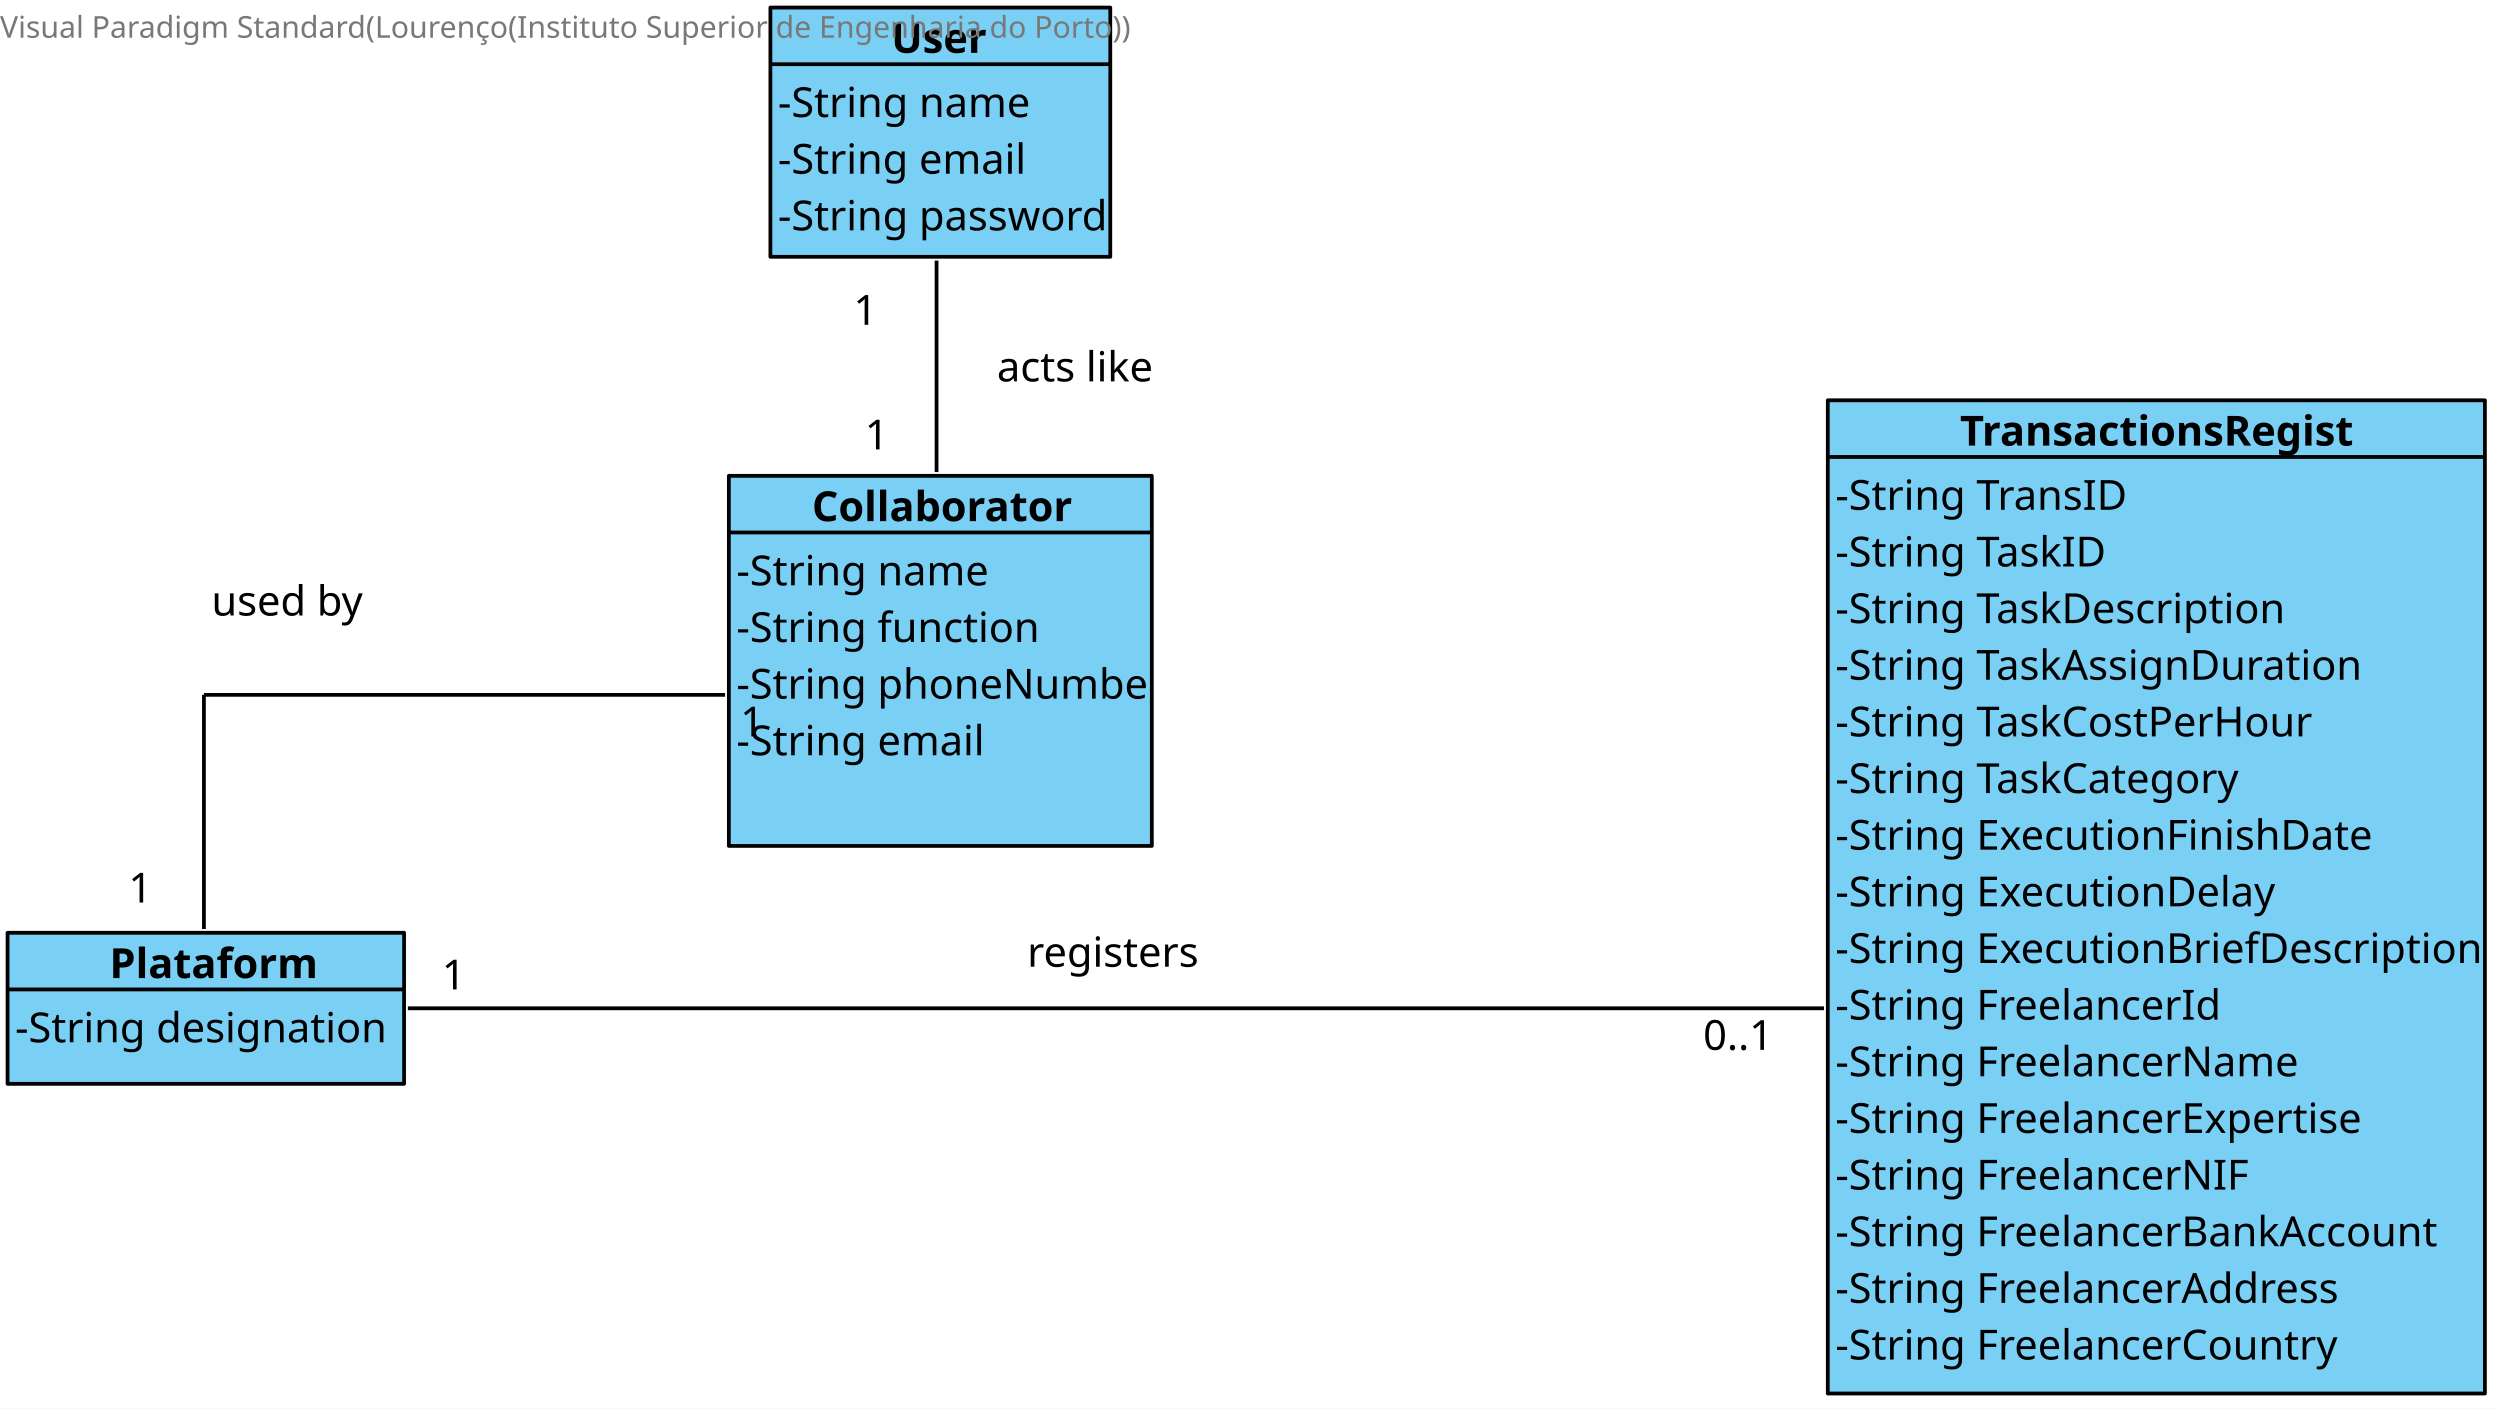
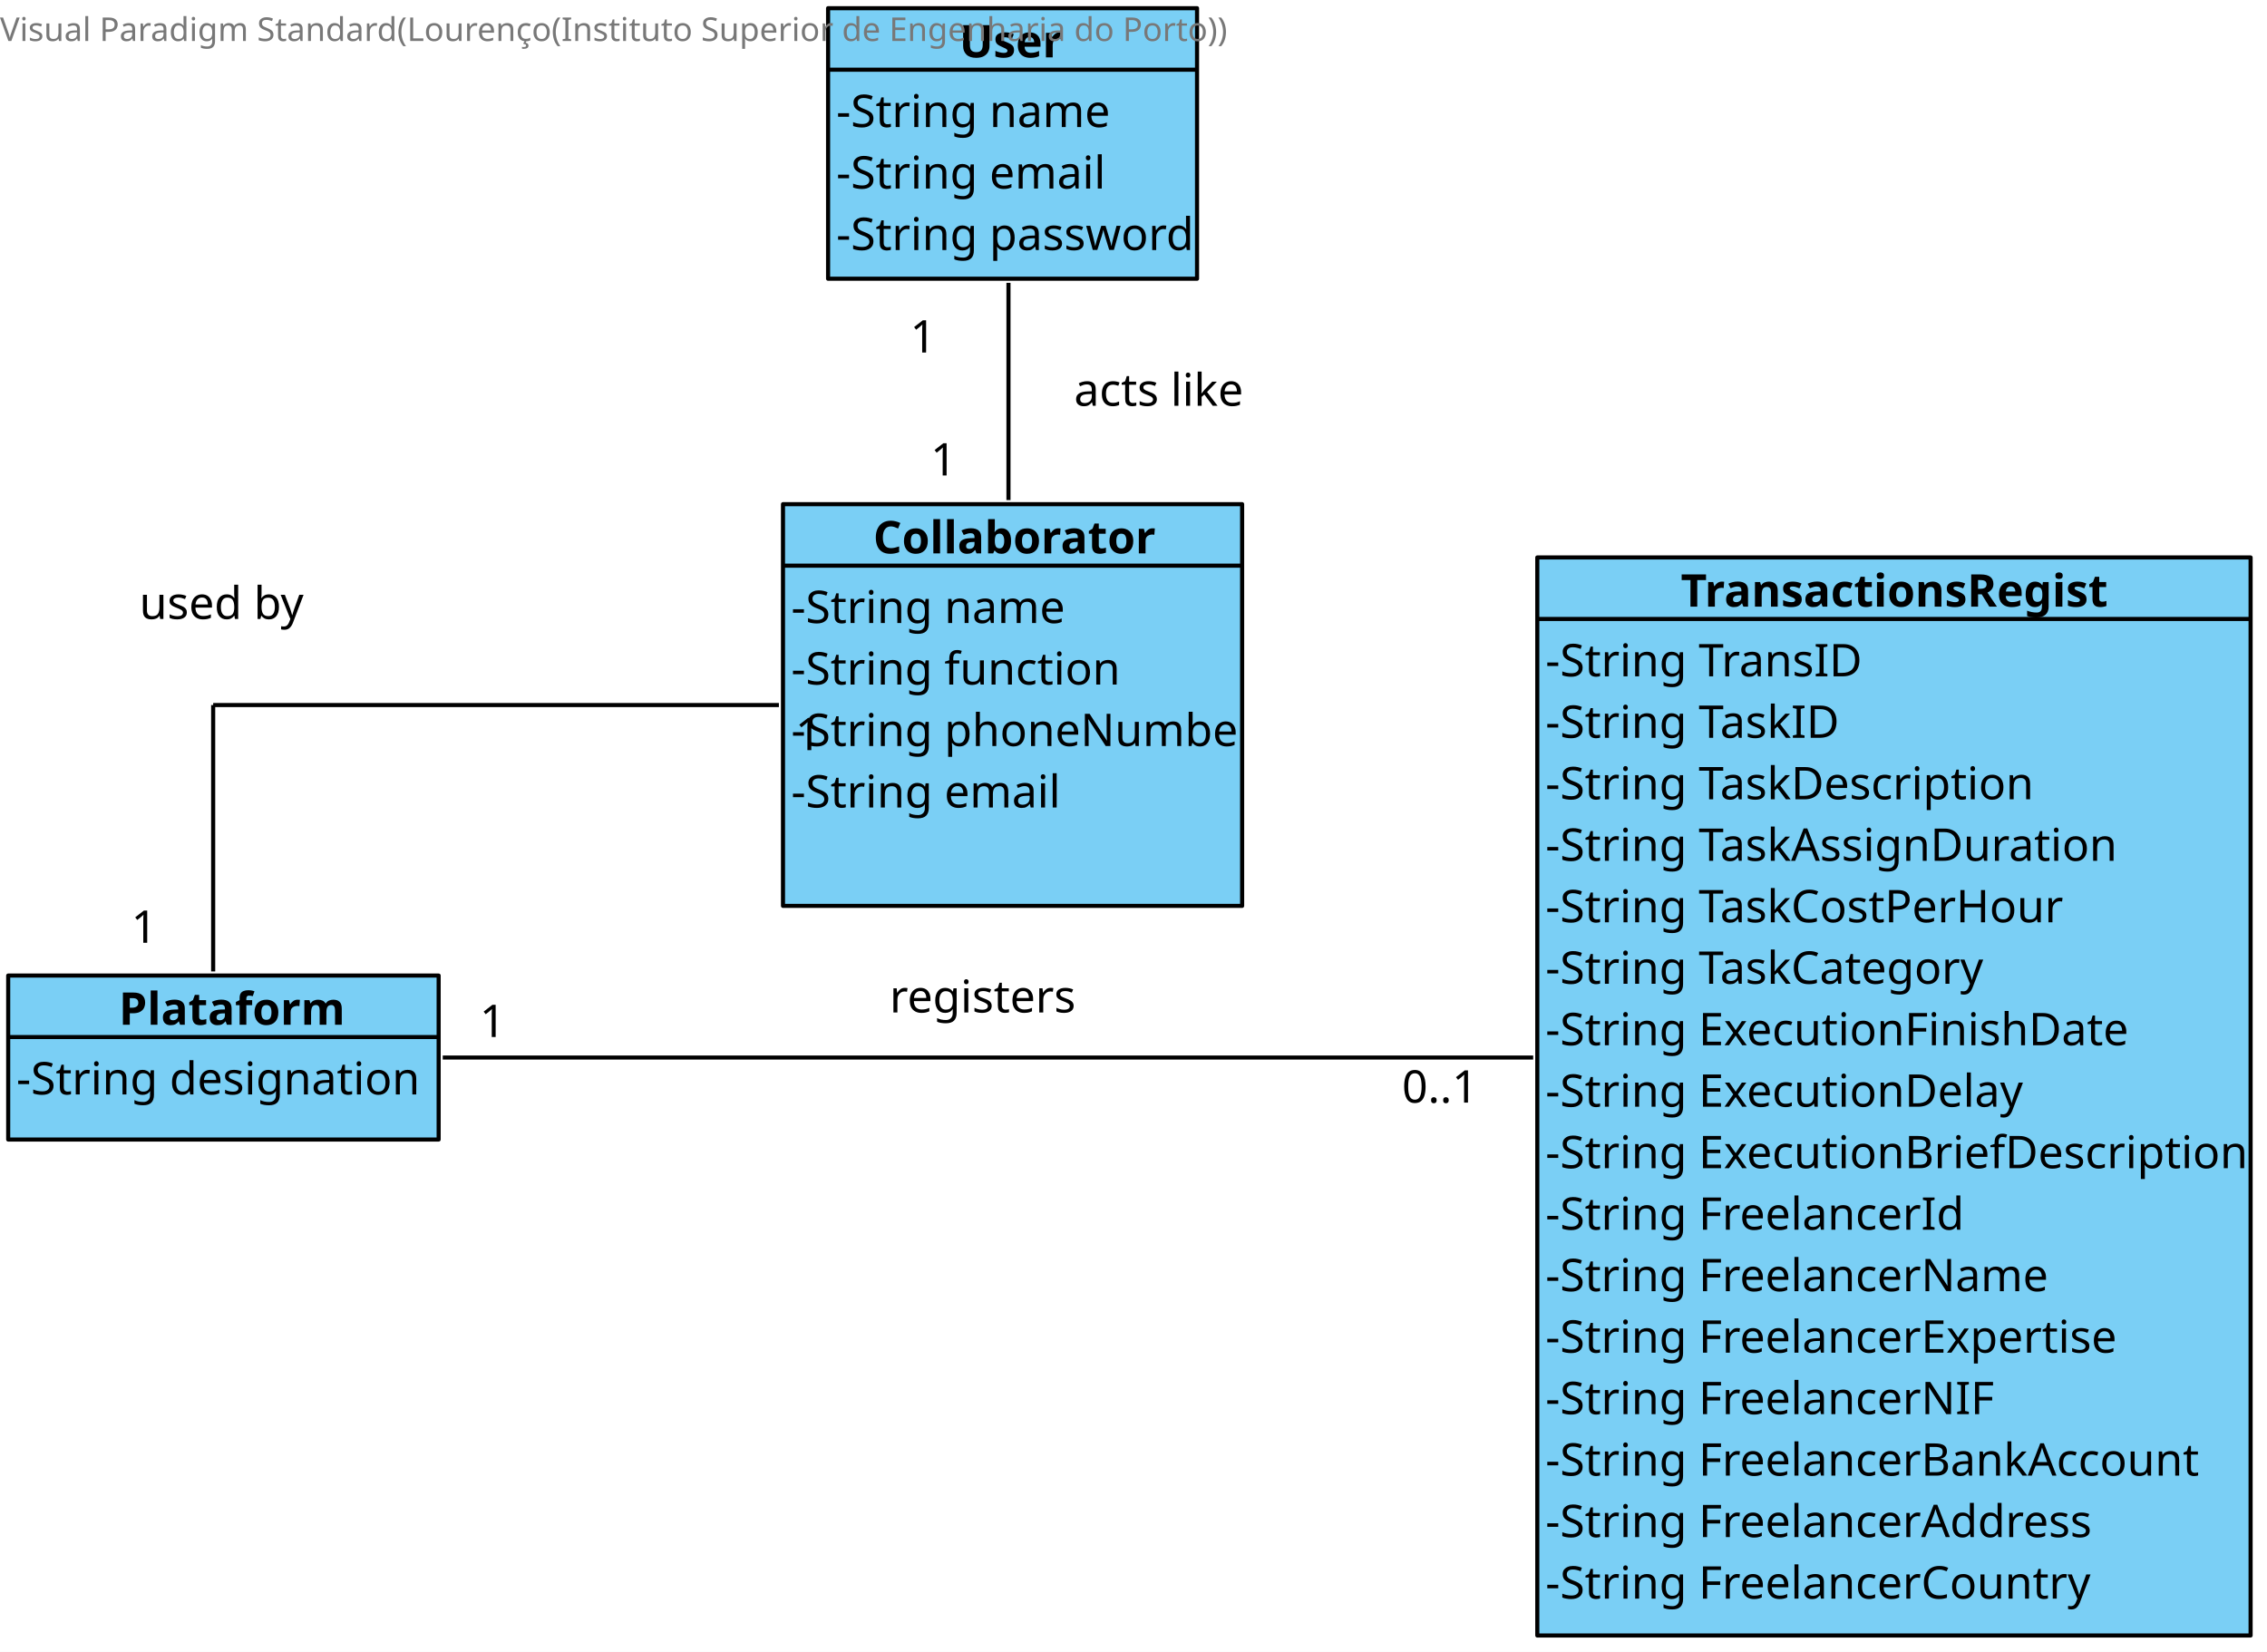
- <svg xmlns="http://www.w3.org/2000/svg" fill-opacity="0" color-rendering="auto" color-interpolation="auto" text-rendering="auto" stroke="rgb(0,0,0)" stroke-linecap="square" width="662" stroke-miterlimit="10" shape-rendering="auto" stroke-opacity="0" fill="rgb(0,0,0)" stroke-dasharray="none" font-weight="normal" stroke-width="1" height="373" font-family="'Dialog'" font-style="normal" stroke-linejoin="miter" font-size="12px" stroke-dashoffset="0" image-rendering="auto">
+ <svg xmlns="http://www.w3.org/2000/svg" fill-opacity="0" color-rendering="auto" color-interpolation="auto" text-rendering="auto" stroke="rgb(0,0,0)" stroke-linecap="square" width="553" stroke-miterlimit="10" shape-rendering="auto" stroke-opacity="0" fill="rgb(0,0,0)" stroke-dasharray="none" font-weight="normal" stroke-width="1" height="403" font-family="'Dialog'" font-style="normal" stroke-linejoin="miter" font-size="12px" stroke-dashoffset="0" image-rendering="auto">
  <defs id="genericDefs" />
  <g>
    <defs id="defs1">
      <clipPath clipPathUnits="userSpaceOnUse" id="clipPath1">
        <path d="M-7 -7 L101 -7 L101 77 L-7 77 L-7 -7 Z" />
      </clipPath>
      <clipPath clipPathUnits="userSpaceOnUse" id="clipPath2">
        <path d="M0 0 L0 51 L90 51 L90 0 Z" />
      </clipPath>
      <clipPath clipPathUnits="userSpaceOnUse" id="clipPath3">
        <path d="M0 0 L0 15 L90 15 L90 0 Z" />
      </clipPath>
      <clipPath clipPathUnits="userSpaceOnUse" id="clipPath4">
        <path d="M-7 -7 L116 -7 L116 51 L-7 51 L-7 -7 Z" />
      </clipPath>
      <clipPath clipPathUnits="userSpaceOnUse" id="clipPath5">
        <path d="M0 0 L0 25 L105 25 L105 0 Z" />
      </clipPath>
      <clipPath clipPathUnits="userSpaceOnUse" id="clipPath6">
        <path d="M0 0 L0 15 L105 15 L105 0 Z" />
      </clipPath>
      <clipPath clipPathUnits="userSpaceOnUse" id="clipPath7">
        <path d="M-7 -7 L185 -7 L185 274 L-7 274 L-7 -7 Z" />
      </clipPath>
      <clipPath clipPathUnits="userSpaceOnUse" id="clipPath8">
        <path d="M0 0 L0 248 L174 248 L174 0 Z" />
      </clipPath>
      <clipPath clipPathUnits="userSpaceOnUse" id="clipPath9">
        <path d="M0 0 L0 15 L174 15 L174 0 Z" />
      </clipPath>
      <clipPath clipPathUnits="userSpaceOnUse" id="clipPath10">
        <path d="M-7 -7 L123 -7 L123 109 L-7 109 L-7 -7 Z" />
      </clipPath>
      <clipPath clipPathUnits="userSpaceOnUse" id="clipPath11">
        <path d="M0 0 L0 83 L112 83 L112 0 Z" />
      </clipPath>
      <clipPath clipPathUnits="userSpaceOnUse" id="clipPath12">
        <path d="M0 0 L0 15 L112 15 L112 0 Z" />
      </clipPath>
      <clipPath clipPathUnits="userSpaceOnUse" id="clipPath13">
        <path d="M-7 -7 L38 -7 L38 26 L-7 26 L-7 -7 Z" />
      </clipPath>
      <clipPath clipPathUnits="userSpaceOnUse" id="clipPath14">
        <path d="M0 0 L0 15 L27 15 L27 0 Z" />
      </clipPath>
      <clipPath clipPathUnits="userSpaceOnUse" id="clipPath15">
        <path d="M-7 -7 L50 -7 L50 26 L-7 26 L-7 -7 Z" />
      </clipPath>
      <clipPath clipPathUnits="userSpaceOnUse" id="clipPath16">
        <path d="M0 0 L0 15 L39 15 L39 0 Z" />
      </clipPath>
      <clipPath clipPathUnits="userSpaceOnUse" id="clipPath17">
-         <path d="M0 0 L104 0 L104 160 L0 160 L0 0 Z" />
+         <path d="M0 0 L104 0 L104 157 L0 157 L0 0 Z" />
      </clipPath>
      <clipPath clipPathUnits="userSpaceOnUse" id="clipPath18">
-         <path d="M0 0 L0 160 L104 160 L104 85 L56 85 L56 70 L104 70 L104 0 Z" />
+         <path d="M0 0 L0 157 L104 157 L104 83 L56 83 L56 68 L104 68 L104 0 Z" />
      </clipPath>
      <clipPath clipPathUnits="userSpaceOnUse" id="clipPath19">
-         <path d="M0 0 L242 0 L242 166 L0 166 L0 0 Z" />
+         <path d="M0 0 L242 0 L242 169 L0 169 L0 0 Z" />
      </clipPath>
      <clipPath clipPathUnits="userSpaceOnUse" id="clipPath20">
-         <path d="M101 17 L101 32 L42 32 L42 17 ZM0 0 L0 166 L242 166 L242 0 Z" />
+         <path d="M81 17 L81 32 L22 32 L22 17 ZM0 0 L0 169 L242 169 L242 128 L206 128 L206 113 L242 113 L242 0 Z" />
      </clipPath>
      <clipPath clipPathUnits="userSpaceOnUse" id="clipPath21">
-         <path d="M0 0 L479 0 L479 104 L0 104 L0 0 Z" />
+         <path d="M0 0 L370 0 L370 104 L0 104 L0 0 Z" />
      </clipPath>
      <clipPath clipPathUnits="userSpaceOnUse" id="clipPath22">
-         <path d="M268 27 L268 42 L205 42 L205 27 ZM0 0 L0 104 L479 104 L479 0 Z" />
+         <path d="M213 27 L213 42 L150 42 L150 27 ZM0 0 L0 104 L370 104 L370 0 Z" />
      </clipPath>
      <clipPath clipPathUnits="userSpaceOnUse" id="clipPath23">
        <path d="M-63 -15 L126 -15 L126 30 L-63 30 L-63 -15 Z" />
      </clipPath>
      <clipPath clipPathUnits="userSpaceOnUse" id="clipPath24">
        <path d="M-59 -15 L118 -15 L118 30 L-59 30 L-59 -15 Z" />
      </clipPath>
      <clipPath clipPathUnits="userSpaceOnUse" id="clipPath25">
        <path d="M-60 -15 L120 -15 L120 30 L-60 30 L-60 -15 Z" />
      </clipPath>
    </defs>
    <g fill="white" text-rendering="geometricPrecision" fill-opacity="1" stroke-opacity="1" stroke="white">
-       <rect x="0" width="662" height="373" y="0" stroke="none" />
-     </g>
-     <g font-size="11px" transform="translate(204,2)" fill-opacity="1" fill="rgb(122,207,245)" text-rendering="geometricPrecision" image-rendering="optimizeQuality" font-family="sans-serif" stroke="rgb(122,207,245)" font-weight="bold" stroke-opacity="1">
+       <rect x="0" width="553" height="403" y="0" stroke="none" />
+     </g>
+     <g font-size="11px" transform="translate(202,2)" fill-opacity="1" fill="rgb(122,207,245)" text-rendering="geometricPrecision" image-rendering="optimizeQuality" font-family="sans-serif" stroke="rgb(122,207,245)" font-weight="bold" stroke-opacity="1">
      <rect x="0" width="90" height="66" y="0" clip-path="url(#clipPath1)" stroke="none" />
    </g>
-     <g fill-opacity="1" text-rendering="geometricPrecision" stroke="black" stroke-linecap="butt" transform="translate(204,2)" stroke-miterlimit="0" stroke-opacity="1" fill="black" font-weight="bold" font-family="sans-serif" stroke-linejoin="round" font-size="11px" image-rendering="optimizeQuality">
+     <g fill-opacity="1" text-rendering="geometricPrecision" stroke="black" stroke-linecap="butt" transform="translate(202,2)" stroke-miterlimit="0" stroke-opacity="1" fill="black" font-weight="bold" font-family="sans-serif" stroke-linejoin="round" font-size="11px" image-rendering="optimizeQuality">
      <rect fill="none" x="0" width="90" height="66" y="0" clip-path="url(#clipPath1)" />
      <line y2="15" fill="none" x1="0" clip-path="url(#clipPath1)" x2="90" y1="15" />
    </g>
-     <g font-size="11px" transform="matrix(1,0,0,1,204,17)" fill-opacity="1" fill="black" text-rendering="geometricPrecision" image-rendering="optimizeQuality" font-family="sans-serif" stroke="black" stroke-opacity="1">
+     <g font-size="11px" transform="matrix(1,0,0,1,202,17)" fill-opacity="1" fill="black" text-rendering="geometricPrecision" image-rendering="optimizeQuality" font-family="sans-serif" stroke="black" stroke-opacity="1">
      <text x="2" xml:space="preserve" y="14" clip-path="url(#clipPath2)" stroke="none">-String name</text>
    </g>
-     <g font-size="11px" transform="matrix(1,0,0,1,204,17)" fill-opacity="1" fill="black" text-rendering="geometricPrecision" image-rendering="optimizeQuality" font-family="sans-serif" stroke="black" stroke-opacity="1">
+     <g font-size="11px" transform="matrix(1,0,0,1,202,17)" fill-opacity="1" fill="black" text-rendering="geometricPrecision" image-rendering="optimizeQuality" font-family="sans-serif" stroke="black" stroke-opacity="1">
      <text x="2" xml:space="preserve" y="29" clip-path="url(#clipPath2)" stroke="none">-String email</text>
    </g>
-     <g font-size="11px" transform="matrix(1,0,0,1,204,17)" fill-opacity="1" fill="black" text-rendering="geometricPrecision" image-rendering="optimizeQuality" font-family="sans-serif" stroke="black" stroke-opacity="1">
+     <g font-size="11px" transform="matrix(1,0,0,1,202,17)" fill-opacity="1" fill="black" text-rendering="geometricPrecision" image-rendering="optimizeQuality" font-family="sans-serif" stroke="black" stroke-opacity="1">
      <text x="2" xml:space="preserve" y="44" clip-path="url(#clipPath2)" stroke="none">-String password</text>
    </g>
-     <g font-size="11px" transform="translate(204,2)" fill-opacity="1" fill="black" text-rendering="geometricPrecision" image-rendering="optimizeQuality" font-family="sans-serif" stroke="black" font-weight="bold" stroke-opacity="1">
+     <g font-size="11px" transform="translate(202,2)" fill-opacity="1" fill="black" text-rendering="geometricPrecision" image-rendering="optimizeQuality" font-family="sans-serif" stroke="black" font-weight="bold" stroke-opacity="1">
      <text x="32" xml:space="preserve" y="12" clip-path="url(#clipPath3)" stroke="none">User</text>
    </g>
-     <g font-size="11px" transform="translate(2,247)" fill-opacity="1" fill="rgb(122,207,245)" text-rendering="geometricPrecision" image-rendering="optimizeQuality" font-family="sans-serif" stroke="rgb(122,207,245)" font-weight="bold" stroke-opacity="1">
+     <g font-size="11px" transform="translate(2,238)" fill-opacity="1" fill="rgb(122,207,245)" text-rendering="geometricPrecision" image-rendering="optimizeQuality" font-family="sans-serif" stroke="rgb(122,207,245)" font-weight="bold" stroke-opacity="1">
      <rect x="0" width="105" height="40" y="0" clip-path="url(#clipPath4)" stroke="none" />
    </g>
-     <g fill-opacity="1" text-rendering="geometricPrecision" stroke="black" stroke-linecap="butt" transform="translate(2,247)" stroke-miterlimit="0" stroke-opacity="1" fill="black" font-weight="bold" font-family="sans-serif" stroke-linejoin="round" font-size="11px" image-rendering="optimizeQuality">
+     <g fill-opacity="1" text-rendering="geometricPrecision" stroke="black" stroke-linecap="butt" transform="translate(2,238)" stroke-miterlimit="0" stroke-opacity="1" fill="black" font-weight="bold" font-family="sans-serif" stroke-linejoin="round" font-size="11px" image-rendering="optimizeQuality">
      <rect fill="none" x="0" width="105" height="40" y="0" clip-path="url(#clipPath4)" />
      <line y2="15" fill="none" x1="0" clip-path="url(#clipPath4)" x2="105" y1="15" />
    </g>
-     <g font-size="11px" transform="matrix(1,0,0,1,2,262)" fill-opacity="1" fill="black" text-rendering="geometricPrecision" image-rendering="optimizeQuality" font-family="sans-serif" stroke="black" stroke-opacity="1">
+     <g font-size="11px" transform="matrix(1,0,0,1,2,253)" fill-opacity="1" fill="black" text-rendering="geometricPrecision" image-rendering="optimizeQuality" font-family="sans-serif" stroke="black" stroke-opacity="1">
      <text x="2" xml:space="preserve" y="14" clip-path="url(#clipPath5)" stroke="none">-String designation</text>
    </g>
-     <g font-size="11px" transform="translate(2,247)" fill-opacity="1" fill="black" text-rendering="geometricPrecision" image-rendering="optimizeQuality" font-family="sans-serif" stroke="black" font-weight="bold" stroke-opacity="1">
+     <g font-size="11px" transform="translate(2,238)" fill-opacity="1" fill="black" text-rendering="geometricPrecision" image-rendering="optimizeQuality" font-family="sans-serif" stroke="black" font-weight="bold" stroke-opacity="1">
      <text x="27" xml:space="preserve" y="12" clip-path="url(#clipPath6)" stroke="none">Plataform</text>
    </g>
-     <g font-size="11px" transform="translate(484,106)" fill-opacity="1" fill="rgb(122,207,245)" text-rendering="geometricPrecision" image-rendering="optimizeQuality" font-family="sans-serif" stroke="rgb(122,207,245)" font-weight="bold" stroke-opacity="1">
+     <g font-size="11px" transform="translate(375,136)" fill-opacity="1" fill="rgb(122,207,245)" text-rendering="geometricPrecision" image-rendering="optimizeQuality" font-family="sans-serif" stroke="rgb(122,207,245)" font-weight="bold" stroke-opacity="1">
      <rect x="0" width="174" height="263" y="0" clip-path="url(#clipPath7)" stroke="none" />
    </g>
-     <g fill-opacity="1" text-rendering="geometricPrecision" stroke="black" stroke-linecap="butt" transform="translate(484,106)" stroke-miterlimit="0" stroke-opacity="1" fill="black" font-weight="bold" font-family="sans-serif" stroke-linejoin="round" font-size="11px" image-rendering="optimizeQuality">
+     <g fill-opacity="1" text-rendering="geometricPrecision" stroke="black" stroke-linecap="butt" transform="translate(375,136)" stroke-miterlimit="0" stroke-opacity="1" fill="black" font-weight="bold" font-family="sans-serif" stroke-linejoin="round" font-size="11px" image-rendering="optimizeQuality">
      <rect fill="none" x="0" width="174" height="263" y="0" clip-path="url(#clipPath7)" />
      <line y2="15" fill="none" x1="0" clip-path="url(#clipPath7)" x2="174" y1="15" />
    </g>
-     <g font-size="11px" transform="matrix(1,0,0,1,484,121)" fill-opacity="1" fill="black" text-rendering="geometricPrecision" image-rendering="optimizeQuality" font-family="sans-serif" stroke="black" stroke-opacity="1">
+     <g font-size="11px" transform="matrix(1,0,0,1,375,151)" fill-opacity="1" fill="black" text-rendering="geometricPrecision" image-rendering="optimizeQuality" font-family="sans-serif" stroke="black" stroke-opacity="1">
      <text x="2" xml:space="preserve" y="14" clip-path="url(#clipPath8)" stroke="none">-String TransID</text>
    </g>
-     <g font-size="11px" transform="matrix(1,0,0,1,484,121)" fill-opacity="1" fill="black" text-rendering="geometricPrecision" image-rendering="optimizeQuality" font-family="sans-serif" stroke="black" stroke-opacity="1">
+     <g font-size="11px" transform="matrix(1,0,0,1,375,151)" fill-opacity="1" fill="black" text-rendering="geometricPrecision" image-rendering="optimizeQuality" font-family="sans-serif" stroke="black" stroke-opacity="1">
      <text x="2" xml:space="preserve" y="29" clip-path="url(#clipPath8)" stroke="none">-String TaskID</text>
    </g>
-     <g font-size="11px" transform="matrix(1,0,0,1,484,121)" fill-opacity="1" fill="black" text-rendering="geometricPrecision" image-rendering="optimizeQuality" font-family="sans-serif" stroke="black" stroke-opacity="1">
+     <g font-size="11px" transform="matrix(1,0,0,1,375,151)" fill-opacity="1" fill="black" text-rendering="geometricPrecision" image-rendering="optimizeQuality" font-family="sans-serif" stroke="black" stroke-opacity="1">
      <text x="2" xml:space="preserve" y="44" clip-path="url(#clipPath8)" stroke="none">-String TaskDescription</text>
    </g>
-     <g font-size="11px" transform="matrix(1,0,0,1,484,121)" fill-opacity="1" fill="black" text-rendering="geometricPrecision" image-rendering="optimizeQuality" font-family="sans-serif" stroke="black" stroke-opacity="1">
+     <g font-size="11px" transform="matrix(1,0,0,1,375,151)" fill-opacity="1" fill="black" text-rendering="geometricPrecision" image-rendering="optimizeQuality" font-family="sans-serif" stroke="black" stroke-opacity="1">
      <text x="2" xml:space="preserve" y="59" clip-path="url(#clipPath8)" stroke="none">-String TaskAssignDuration</text>
    </g>
-     <g font-size="11px" transform="matrix(1,0,0,1,484,121)" fill-opacity="1" fill="black" text-rendering="geometricPrecision" image-rendering="optimizeQuality" font-family="sans-serif" stroke="black" stroke-opacity="1">
+     <g font-size="11px" transform="matrix(1,0,0,1,375,151)" fill-opacity="1" fill="black" text-rendering="geometricPrecision" image-rendering="optimizeQuality" font-family="sans-serif" stroke="black" stroke-opacity="1">
      <text x="2" xml:space="preserve" y="74" clip-path="url(#clipPath8)" stroke="none">-String TaskCostPerHour</text>
    </g>
-     <g font-size="11px" transform="matrix(1,0,0,1,484,121)" fill-opacity="1" fill="black" text-rendering="geometricPrecision" image-rendering="optimizeQuality" font-family="sans-serif" stroke="black" stroke-opacity="1">
+     <g font-size="11px" transform="matrix(1,0,0,1,375,151)" fill-opacity="1" fill="black" text-rendering="geometricPrecision" image-rendering="optimizeQuality" font-family="sans-serif" stroke="black" stroke-opacity="1">
      <text x="2" xml:space="preserve" y="89" clip-path="url(#clipPath8)" stroke="none">-String TaskCategory</text>
    </g>
-     <g font-size="11px" transform="matrix(1,0,0,1,484,121)" fill-opacity="1" fill="black" text-rendering="geometricPrecision" image-rendering="optimizeQuality" font-family="sans-serif" stroke="black" stroke-opacity="1">
+     <g font-size="11px" transform="matrix(1,0,0,1,375,151)" fill-opacity="1" fill="black" text-rendering="geometricPrecision" image-rendering="optimizeQuality" font-family="sans-serif" stroke="black" stroke-opacity="1">
      <text x="2" xml:space="preserve" y="104" clip-path="url(#clipPath8)" stroke="none">-String ExecutionFinishDate</text>
    </g>
-     <g font-size="11px" transform="matrix(1,0,0,1,484,121)" fill-opacity="1" fill="black" text-rendering="geometricPrecision" image-rendering="optimizeQuality" font-family="sans-serif" stroke="black" stroke-opacity="1">
+     <g font-size="11px" transform="matrix(1,0,0,1,375,151)" fill-opacity="1" fill="black" text-rendering="geometricPrecision" image-rendering="optimizeQuality" font-family="sans-serif" stroke="black" stroke-opacity="1">
      <text x="2" xml:space="preserve" y="119" clip-path="url(#clipPath8)" stroke="none">-String ExecutionDelay</text>
    </g>
-     <g font-size="11px" transform="matrix(1,0,0,1,484,121)" fill-opacity="1" fill="black" text-rendering="geometricPrecision" image-rendering="optimizeQuality" font-family="sans-serif" stroke="black" stroke-opacity="1">
+     <g font-size="11px" transform="matrix(1,0,0,1,375,151)" fill-opacity="1" fill="black" text-rendering="geometricPrecision" image-rendering="optimizeQuality" font-family="sans-serif" stroke="black" stroke-opacity="1">
      <text x="2" xml:space="preserve" y="134" clip-path="url(#clipPath8)" stroke="none">-String ExecutionBriefDescription</text>
    </g>
-     <g font-size="11px" transform="matrix(1,0,0,1,484,121)" fill-opacity="1" fill="black" text-rendering="geometricPrecision" image-rendering="optimizeQuality" font-family="sans-serif" stroke="black" stroke-opacity="1">
+     <g font-size="11px" transform="matrix(1,0,0,1,375,151)" fill-opacity="1" fill="black" text-rendering="geometricPrecision" image-rendering="optimizeQuality" font-family="sans-serif" stroke="black" stroke-opacity="1">
      <text x="2" xml:space="preserve" y="149" clip-path="url(#clipPath8)" stroke="none">-String FreelancerId</text>
    </g>
-     <g font-size="11px" transform="matrix(1,0,0,1,484,121)" fill-opacity="1" fill="black" text-rendering="geometricPrecision" image-rendering="optimizeQuality" font-family="sans-serif" stroke="black" stroke-opacity="1">
+     <g font-size="11px" transform="matrix(1,0,0,1,375,151)" fill-opacity="1" fill="black" text-rendering="geometricPrecision" image-rendering="optimizeQuality" font-family="sans-serif" stroke="black" stroke-opacity="1">
      <text x="2" xml:space="preserve" y="164" clip-path="url(#clipPath8)" stroke="none">-String FreelancerName</text>
    </g>
-     <g font-size="11px" transform="matrix(1,0,0,1,484,121)" fill-opacity="1" fill="black" text-rendering="geometricPrecision" image-rendering="optimizeQuality" font-family="sans-serif" stroke="black" stroke-opacity="1">
+     <g font-size="11px" transform="matrix(1,0,0,1,375,151)" fill-opacity="1" fill="black" text-rendering="geometricPrecision" image-rendering="optimizeQuality" font-family="sans-serif" stroke="black" stroke-opacity="1">
      <text x="2" xml:space="preserve" y="179" clip-path="url(#clipPath8)" stroke="none">-String FreelancerExpertise</text>
    </g>
-     <g font-size="11px" transform="matrix(1,0,0,1,484,121)" fill-opacity="1" fill="black" text-rendering="geometricPrecision" image-rendering="optimizeQuality" font-family="sans-serif" stroke="black" stroke-opacity="1">
+     <g font-size="11px" transform="matrix(1,0,0,1,375,151)" fill-opacity="1" fill="black" text-rendering="geometricPrecision" image-rendering="optimizeQuality" font-family="sans-serif" stroke="black" stroke-opacity="1">
      <text x="2" xml:space="preserve" y="194" clip-path="url(#clipPath8)" stroke="none">-String FreelancerNIF</text>
    </g>
-     <g font-size="11px" transform="matrix(1,0,0,1,484,121)" fill-opacity="1" fill="black" text-rendering="geometricPrecision" image-rendering="optimizeQuality" font-family="sans-serif" stroke="black" stroke-opacity="1">
+     <g font-size="11px" transform="matrix(1,0,0,1,375,151)" fill-opacity="1" fill="black" text-rendering="geometricPrecision" image-rendering="optimizeQuality" font-family="sans-serif" stroke="black" stroke-opacity="1">
      <text x="2" xml:space="preserve" y="209" clip-path="url(#clipPath8)" stroke="none">-String FreelancerBankAccount</text>
    </g>
-     <g font-size="11px" transform="matrix(1,0,0,1,484,121)" fill-opacity="1" fill="black" text-rendering="geometricPrecision" image-rendering="optimizeQuality" font-family="sans-serif" stroke="black" stroke-opacity="1">
+     <g font-size="11px" transform="matrix(1,0,0,1,375,151)" fill-opacity="1" fill="black" text-rendering="geometricPrecision" image-rendering="optimizeQuality" font-family="sans-serif" stroke="black" stroke-opacity="1">
      <text x="2" xml:space="preserve" y="224" clip-path="url(#clipPath8)" stroke="none">-String FreelancerAddress</text>
    </g>
-     <g font-size="11px" transform="matrix(1,0,0,1,484,121)" fill-opacity="1" fill="black" text-rendering="geometricPrecision" image-rendering="optimizeQuality" font-family="sans-serif" stroke="black" stroke-opacity="1">
+     <g font-size="11px" transform="matrix(1,0,0,1,375,151)" fill-opacity="1" fill="black" text-rendering="geometricPrecision" image-rendering="optimizeQuality" font-family="sans-serif" stroke="black" stroke-opacity="1">
      <text x="2" xml:space="preserve" y="239" clip-path="url(#clipPath8)" stroke="none">-String FreelancerCountry</text>
    </g>
-     <g font-size="11px" transform="translate(484,106)" fill-opacity="1" fill="black" text-rendering="geometricPrecision" image-rendering="optimizeQuality" font-family="sans-serif" stroke="black" font-weight="bold" stroke-opacity="1">
+     <g font-size="11px" transform="translate(375,136)" fill-opacity="1" fill="black" text-rendering="geometricPrecision" image-rendering="optimizeQuality" font-family="sans-serif" stroke="black" font-weight="bold" stroke-opacity="1">
      <text x="35" xml:space="preserve" y="12" clip-path="url(#clipPath9)" stroke="none">TransactionsRegist</text>
    </g>
-     <g font-size="11px" transform="translate(193,126)" fill-opacity="1" fill="rgb(122,207,245)" text-rendering="geometricPrecision" image-rendering="optimizeQuality" font-family="sans-serif" stroke="rgb(122,207,245)" font-weight="bold" stroke-opacity="1">
+     <g font-size="11px" transform="translate(191,123)" fill-opacity="1" fill="rgb(122,207,245)" text-rendering="geometricPrecision" image-rendering="optimizeQuality" font-family="sans-serif" stroke="rgb(122,207,245)" font-weight="bold" stroke-opacity="1">
      <rect x="0" width="112" height="98" y="0" clip-path="url(#clipPath10)" stroke="none" />
    </g>
-     <g fill-opacity="1" text-rendering="geometricPrecision" stroke="black" stroke-linecap="butt" transform="translate(193,126)" stroke-miterlimit="0" stroke-opacity="1" fill="black" font-weight="bold" font-family="sans-serif" stroke-linejoin="round" font-size="11px" image-rendering="optimizeQuality">
+     <g fill-opacity="1" text-rendering="geometricPrecision" stroke="black" stroke-linecap="butt" transform="translate(191,123)" stroke-miterlimit="0" stroke-opacity="1" fill="black" font-weight="bold" font-family="sans-serif" stroke-linejoin="round" font-size="11px" image-rendering="optimizeQuality">
      <rect fill="none" x="0" width="112" height="98" y="0" clip-path="url(#clipPath10)" />
      <line y2="15" fill="none" x1="0" clip-path="url(#clipPath10)" x2="112" y1="15" />
    </g>
-     <g font-size="11px" transform="matrix(1,0,0,1,193,141)" fill-opacity="1" fill="black" text-rendering="geometricPrecision" image-rendering="optimizeQuality" font-family="sans-serif" stroke="black" stroke-opacity="1">
+     <g font-size="11px" transform="matrix(1,0,0,1,191,138)" fill-opacity="1" fill="black" text-rendering="geometricPrecision" image-rendering="optimizeQuality" font-family="sans-serif" stroke="black" stroke-opacity="1">
      <text x="2" xml:space="preserve" y="14" clip-path="url(#clipPath11)" stroke="none">-String name</text>
    </g>
-     <g font-size="11px" transform="matrix(1,0,0,1,193,141)" fill-opacity="1" fill="black" text-rendering="geometricPrecision" image-rendering="optimizeQuality" font-family="sans-serif" stroke="black" stroke-opacity="1">
+     <g font-size="11px" transform="matrix(1,0,0,1,191,138)" fill-opacity="1" fill="black" text-rendering="geometricPrecision" image-rendering="optimizeQuality" font-family="sans-serif" stroke="black" stroke-opacity="1">
      <text x="2" xml:space="preserve" y="29" clip-path="url(#clipPath11)" stroke="none">-String function</text>
    </g>
-     <g font-size="11px" transform="matrix(1,0,0,1,193,141)" fill-opacity="1" fill="black" text-rendering="geometricPrecision" image-rendering="optimizeQuality" font-family="sans-serif" stroke="black" stroke-opacity="1">
+     <g font-size="11px" transform="matrix(1,0,0,1,191,138)" fill-opacity="1" fill="black" text-rendering="geometricPrecision" image-rendering="optimizeQuality" font-family="sans-serif" stroke="black" stroke-opacity="1">
      <text x="2" xml:space="preserve" y="44" clip-path="url(#clipPath11)" stroke="none">-String phoneNumber</text>
    </g>
-     <g font-size="11px" transform="matrix(1,0,0,1,193,141)" fill-opacity="1" fill="black" text-rendering="geometricPrecision" image-rendering="optimizeQuality" font-family="sans-serif" stroke="black" stroke-opacity="1">
+     <g font-size="11px" transform="matrix(1,0,0,1,191,138)" fill-opacity="1" fill="black" text-rendering="geometricPrecision" image-rendering="optimizeQuality" font-family="sans-serif" stroke="black" stroke-opacity="1">
      <text x="2" xml:space="preserve" y="59" clip-path="url(#clipPath11)" stroke="none">-String email</text>
    </g>
-     <g font-size="11px" transform="translate(193,126)" fill-opacity="1" fill="black" text-rendering="geometricPrecision" image-rendering="optimizeQuality" font-family="sans-serif" stroke="black" font-weight="bold" stroke-opacity="1">
+     <g font-size="11px" transform="translate(191,123)" fill-opacity="1" fill="black" text-rendering="geometricPrecision" image-rendering="optimizeQuality" font-family="sans-serif" stroke="black" font-weight="bold" stroke-opacity="1">
      <text x="22" xml:space="preserve" y="12" clip-path="url(#clipPath12)" stroke="none">Collaborator</text>
    </g>
-     <g font-size="11px" transform="translate(107,250)" fill-opacity="1" fill="black" text-rendering="geometricPrecision" image-rendering="optimizeQuality" font-family="sans-serif" stroke="black" stroke-opacity="1">
-       <text x="10" xml:space="preserve" y="12" clip-path="url(#clipPath14)" stroke="none">1</text>
-     </g>
-     <g font-size="11px" transform="translate(441,266)" fill-opacity="1" fill="black" text-rendering="geometricPrecision" image-rendering="optimizeQuality" font-family="sans-serif" stroke="black" stroke-opacity="1">
+     <g font-size="11px" transform="translate(217,104)" fill-opacity="1" fill="black" text-rendering="geometricPrecision" image-rendering="optimizeQuality" font-family="sans-serif" stroke="black" stroke-opacity="1">
+       <text x="10" xml:space="preserve" y="12" clip-path="url(#clipPath14)" stroke="none">1</text>
+     </g>
+     <g font-size="11px" transform="translate(212,74)" fill-opacity="1" fill="black" text-rendering="geometricPrecision" image-rendering="optimizeQuality" font-family="sans-serif" stroke="black" stroke-opacity="1">
+       <text x="10" xml:space="preserve" y="12" clip-path="url(#clipPath14)" stroke="none">1</text>
+     </g>
+     <g font-size="11px" transform="translate(22,218)" fill-opacity="1" fill="black" text-rendering="geometricPrecision" image-rendering="optimizeQuality" font-family="sans-serif" stroke="black" stroke-opacity="1">
+       <text x="10" xml:space="preserve" y="12" clip-path="url(#clipPath14)" stroke="none">1</text>
+     </g>
+     <g font-size="11px" transform="translate(107,241)" fill-opacity="1" fill="black" text-rendering="geometricPrecision" image-rendering="optimizeQuality" font-family="sans-serif" stroke="black" stroke-opacity="1">
+       <text x="10" xml:space="preserve" y="12" clip-path="url(#clipPath14)" stroke="none">1</text>
+     </g>
+     <g font-size="11px" transform="translate(332,257)" fill-opacity="1" fill="black" text-rendering="geometricPrecision" image-rendering="optimizeQuality" font-family="sans-serif" stroke="black" stroke-opacity="1">
      <text x="10" xml:space="preserve" y="12" clip-path="url(#clipPath16)" stroke="none">0..1</text>
    </g>
-     <g font-size="11px" transform="translate(24,227)" fill-opacity="1" fill="black" text-rendering="geometricPrecision" image-rendering="optimizeQuality" font-family="sans-serif" stroke="black" stroke-opacity="1">
-       <text x="10" xml:space="preserve" y="12" clip-path="url(#clipPath14)" stroke="none">1</text>
-     </g>
-     <g font-size="11px" transform="translate(216,74)" fill-opacity="1" fill="black" text-rendering="geometricPrecision" image-rendering="optimizeQuality" font-family="sans-serif" stroke="black" stroke-opacity="1">
-       <text x="10" xml:space="preserve" y="12" clip-path="url(#clipPath14)" stroke="none">1</text>
-     </g>
-     <g font-size="11px" transform="translate(219,107)" fill-opacity="1" fill="black" text-rendering="geometricPrecision" image-rendering="optimizeQuality" font-family="sans-serif" stroke="black" stroke-opacity="1">
-       <text x="10" xml:space="preserve" y="12" clip-path="url(#clipPath14)" stroke="none">1</text>
-     </g>
-     <g font-size="11px" transform="translate(186,183)" fill-opacity="1" fill="black" text-rendering="geometricPrecision" image-rendering="optimizeQuality" font-family="sans-serif" stroke="black" stroke-opacity="1">
-       <text x="10" xml:space="preserve" y="12" clip-path="url(#clipPath14)" stroke="none">1</text>
-     </g>
-     <g stroke-linecap="butt" font-size="11px" transform="translate(198,19)" fill-opacity="1" fill="black" text-rendering="geometricPrecision" image-rendering="optimizeQuality" font-family="sans-serif" stroke-linejoin="round" stroke="black" stroke-opacity="1">
-       <line y2="50" fill="none" x1="50" clip-path="url(#clipPath18)" x2="50" y1="106" />
-     </g>
-     <g stroke-linecap="butt" font-size="11px" transform="translate(4,134)" fill-opacity="1" fill="black" text-rendering="geometricPrecision" image-rendering="optimizeQuality" font-family="sans-serif" stroke-linejoin="round" stroke="black" stroke-opacity="1">
+     <g font-size="11px" transform="translate(184,171)" fill-opacity="1" fill="black" text-rendering="geometricPrecision" image-rendering="optimizeQuality" font-family="sans-serif" stroke="black" stroke-opacity="1">
+       <text x="10" xml:space="preserve" y="12" clip-path="url(#clipPath14)" stroke="none">1</text>
+     </g>
+     <g stroke-linecap="butt" font-size="11px" transform="translate(196,19)" fill-opacity="1" fill="black" text-rendering="geometricPrecision" image-rendering="optimizeQuality" font-family="sans-serif" stroke-linejoin="round" stroke="black" stroke-opacity="1">
+       <line y2="50" fill="none" x1="50" clip-path="url(#clipPath18)" x2="50" y1="103" />
+     </g>
+     <g stroke-linecap="butt" font-size="11px" transform="translate(2,122)" fill-opacity="1" fill="black" text-rendering="geometricPrecision" image-rendering="optimizeQuality" font-family="sans-serif" stroke-linejoin="round" stroke="black" stroke-opacity="1">
      <line y2="50" fill="none" x1="188" clip-path="url(#clipPath20)" x2="50" y1="50" />
-       <line y2="112" fill="none" x1="50" clip-path="url(#clipPath20)" x2="50" y1="50" />
-     </g>
-     <g stroke-linecap="butt" font-size="11px" transform="translate(58,217)" fill-opacity="1" fill="black" text-rendering="geometricPrecision" image-rendering="optimizeQuality" font-family="sans-serif" stroke-linejoin="round" stroke="black" stroke-opacity="1">
-       <line y2="50" fill="none" x1="50" clip-path="url(#clipPath22)" x2="425" y1="50" />
-     </g>
-     <g font-size="11px" transform="translate(263,244)" fill-opacity="1" fill="black" text-rendering="geometricPrecision" image-rendering="optimizeQuality" font-family="sans-serif" stroke="black" stroke-opacity="1">
+       <line y2="115" fill="none" x1="50" clip-path="url(#clipPath20)" x2="50" y1="50" />
+     </g>
+     <g stroke-linecap="butt" font-size="11px" transform="translate(58,208)" fill-opacity="1" fill="black" text-rendering="geometricPrecision" image-rendering="optimizeQuality" font-family="sans-serif" stroke-linejoin="round" stroke="black" stroke-opacity="1">
+       <line y2="50" fill="none" x1="50" clip-path="url(#clipPath22)" x2="316" y1="50" />
+     </g>
+     <g font-size="11px" transform="translate(208,235)" fill-opacity="1" fill="black" text-rendering="geometricPrecision" image-rendering="optimizeQuality" font-family="sans-serif" stroke="black" stroke-opacity="1">
      <text x="9" xml:space="preserve" y="12" clip-path="url(#clipPath23)" stroke="none">registers</text>
    </g>
-     <g font-size="11px" transform="translate(46,151)" fill-opacity="1" fill="black" text-rendering="geometricPrecision" image-rendering="optimizeQuality" font-family="sans-serif" stroke="black" stroke-opacity="1">
+     <g font-size="11px" transform="translate(24,139)" fill-opacity="1" fill="black" text-rendering="geometricPrecision" image-rendering="optimizeQuality" font-family="sans-serif" stroke="black" stroke-opacity="1">
      <text x="10" xml:space="preserve" y="12" clip-path="url(#clipPath24)" stroke="none">used by</text>
    </g>
-     <g font-size="11px" transform="translate(254,89)" fill-opacity="1" fill="black" text-rendering="geometricPrecision" image-rendering="optimizeQuality" font-family="sans-serif" stroke="black" stroke-opacity="1">
+     <g font-size="11px" transform="translate(252,87)" fill-opacity="1" fill="black" text-rendering="geometricPrecision" image-rendering="optimizeQuality" font-family="sans-serif" stroke="black" stroke-opacity="1">
      <text x="10" xml:space="preserve" y="12" clip-path="url(#clipPath25)" stroke="none">acts like</text>
    </g>
    <g font-size="8px" fill-opacity="1" fill="rgb(120,120,120)" text-rendering="geometricPrecision" image-rendering="optimizeQuality" stroke="rgb(120,120,120)" stroke-opacity="1">
      <text x="0" xml:space="preserve" y="10" stroke="none">Visual Paradigm Standard(Lourenço(Instituto Superior de Engenharia do Porto))</text>
    </g>
  </g>
</svg>
